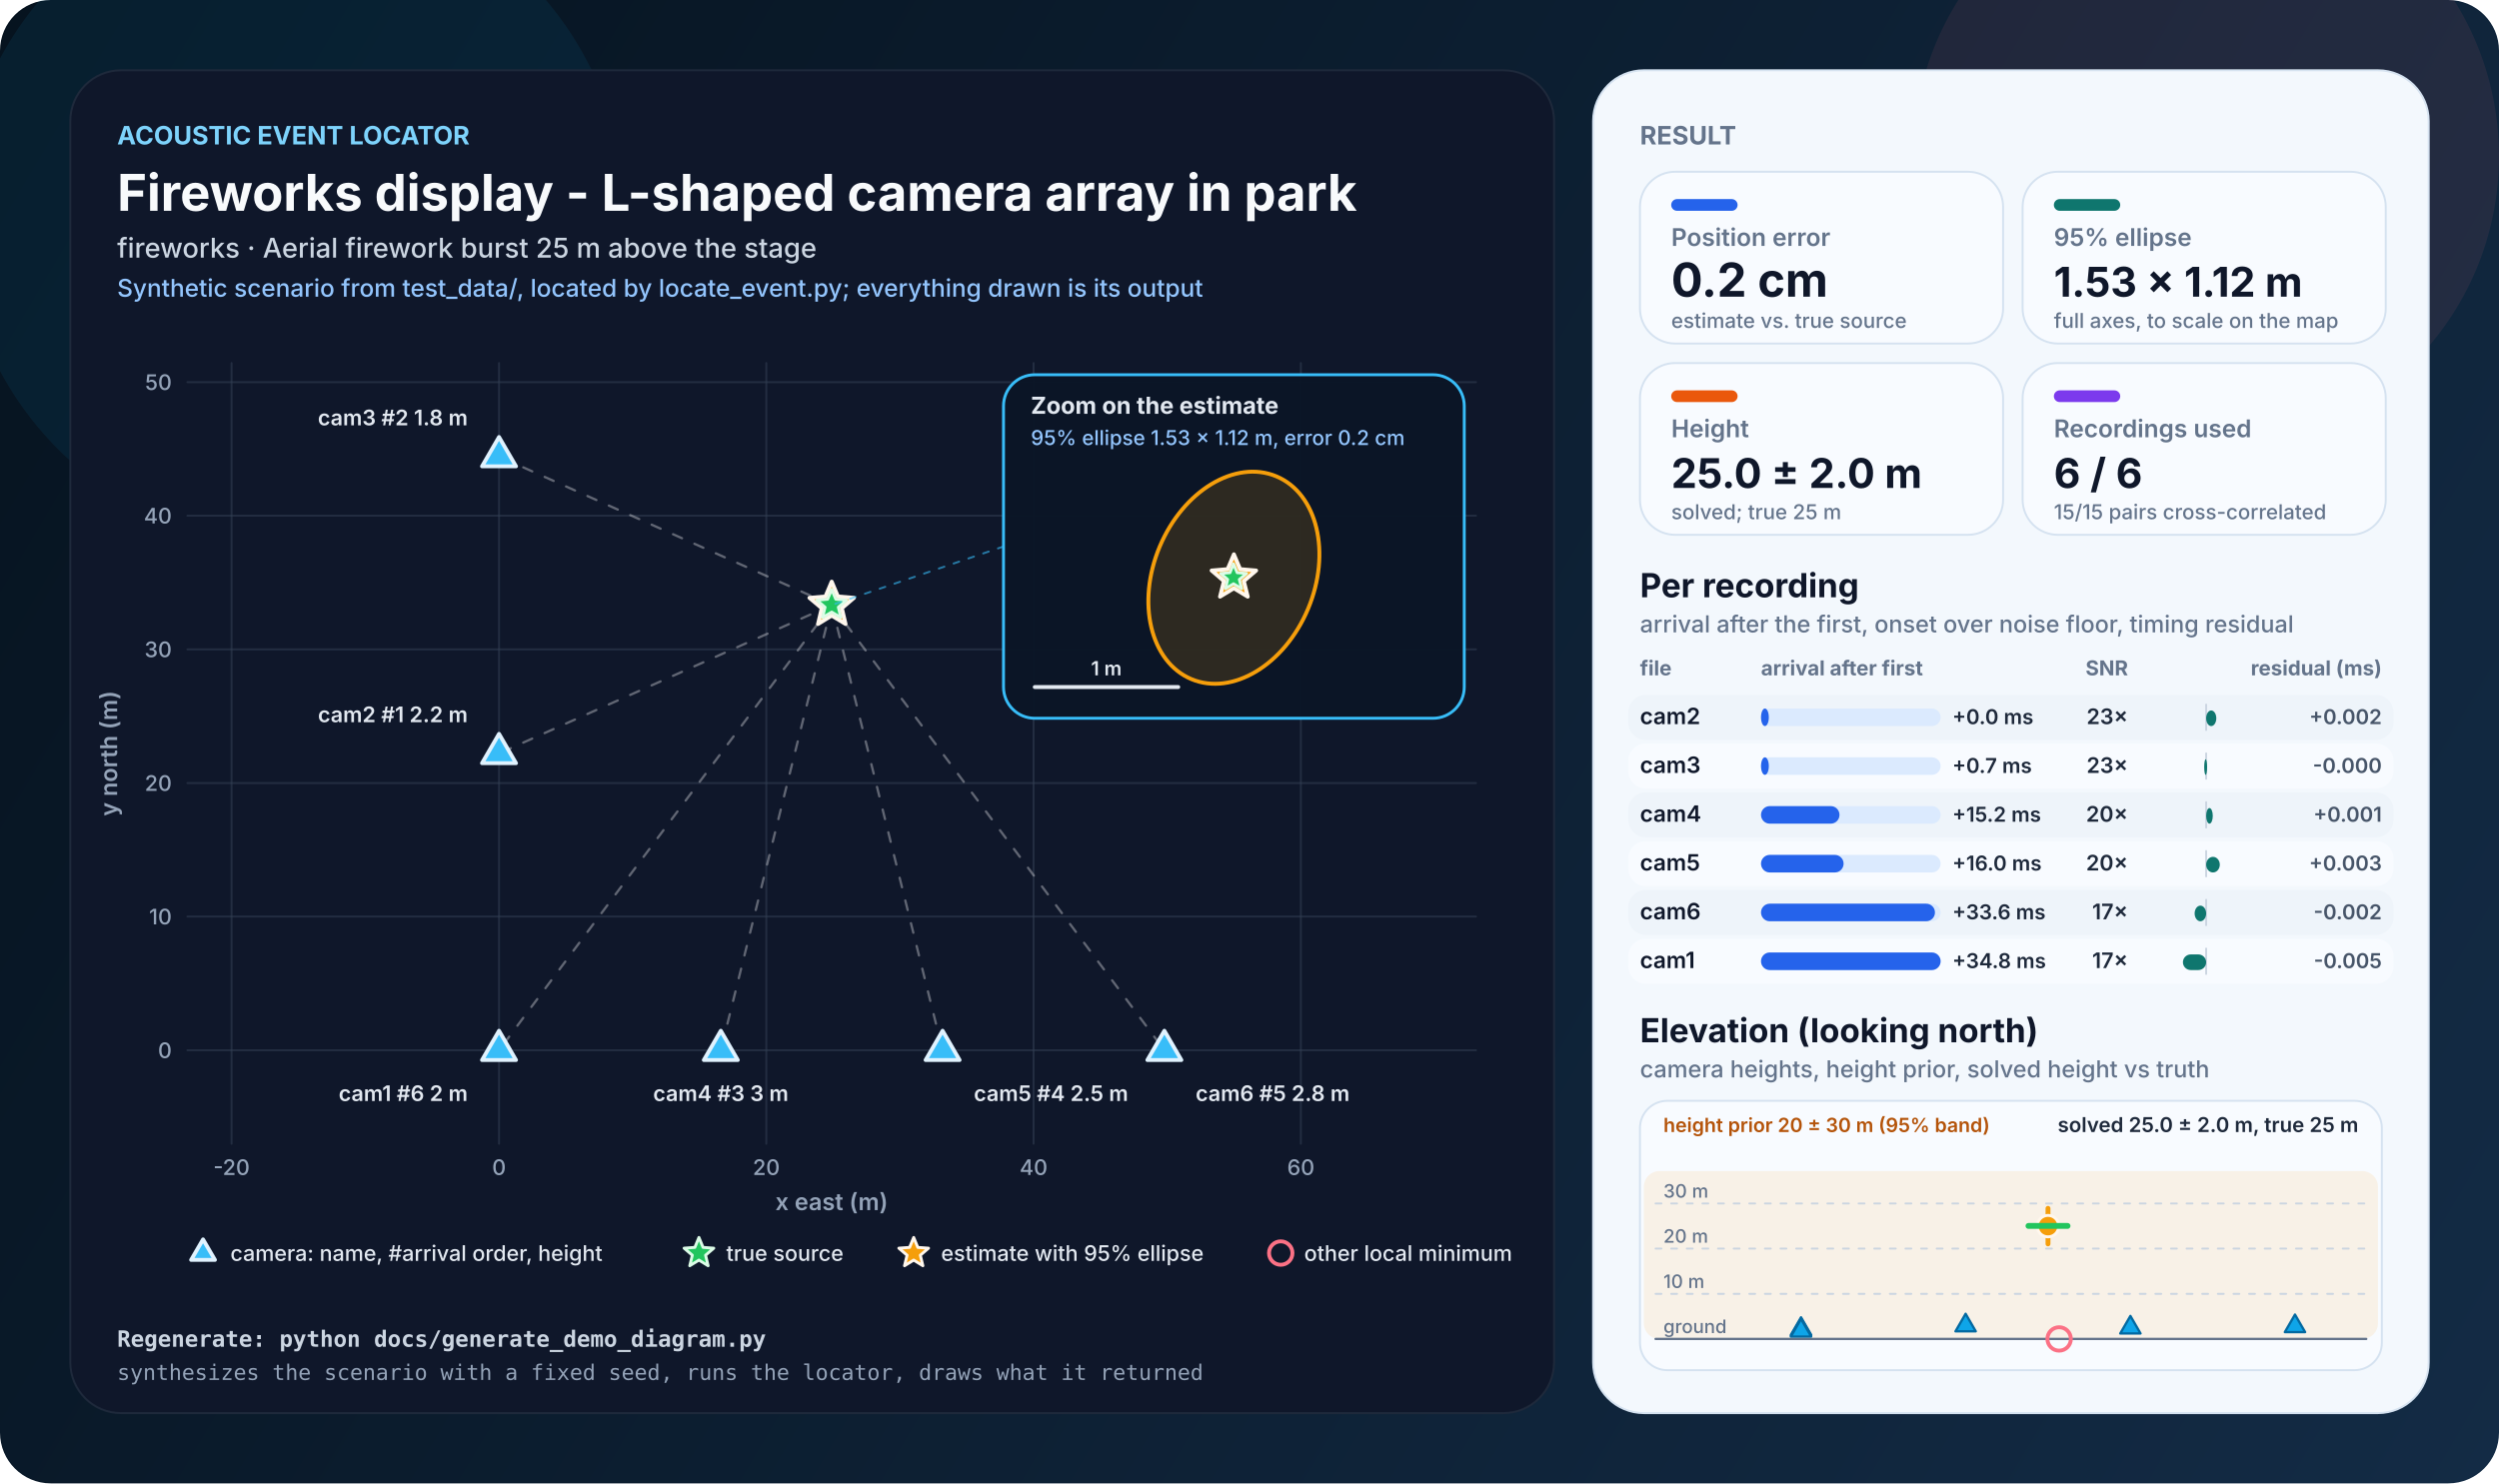
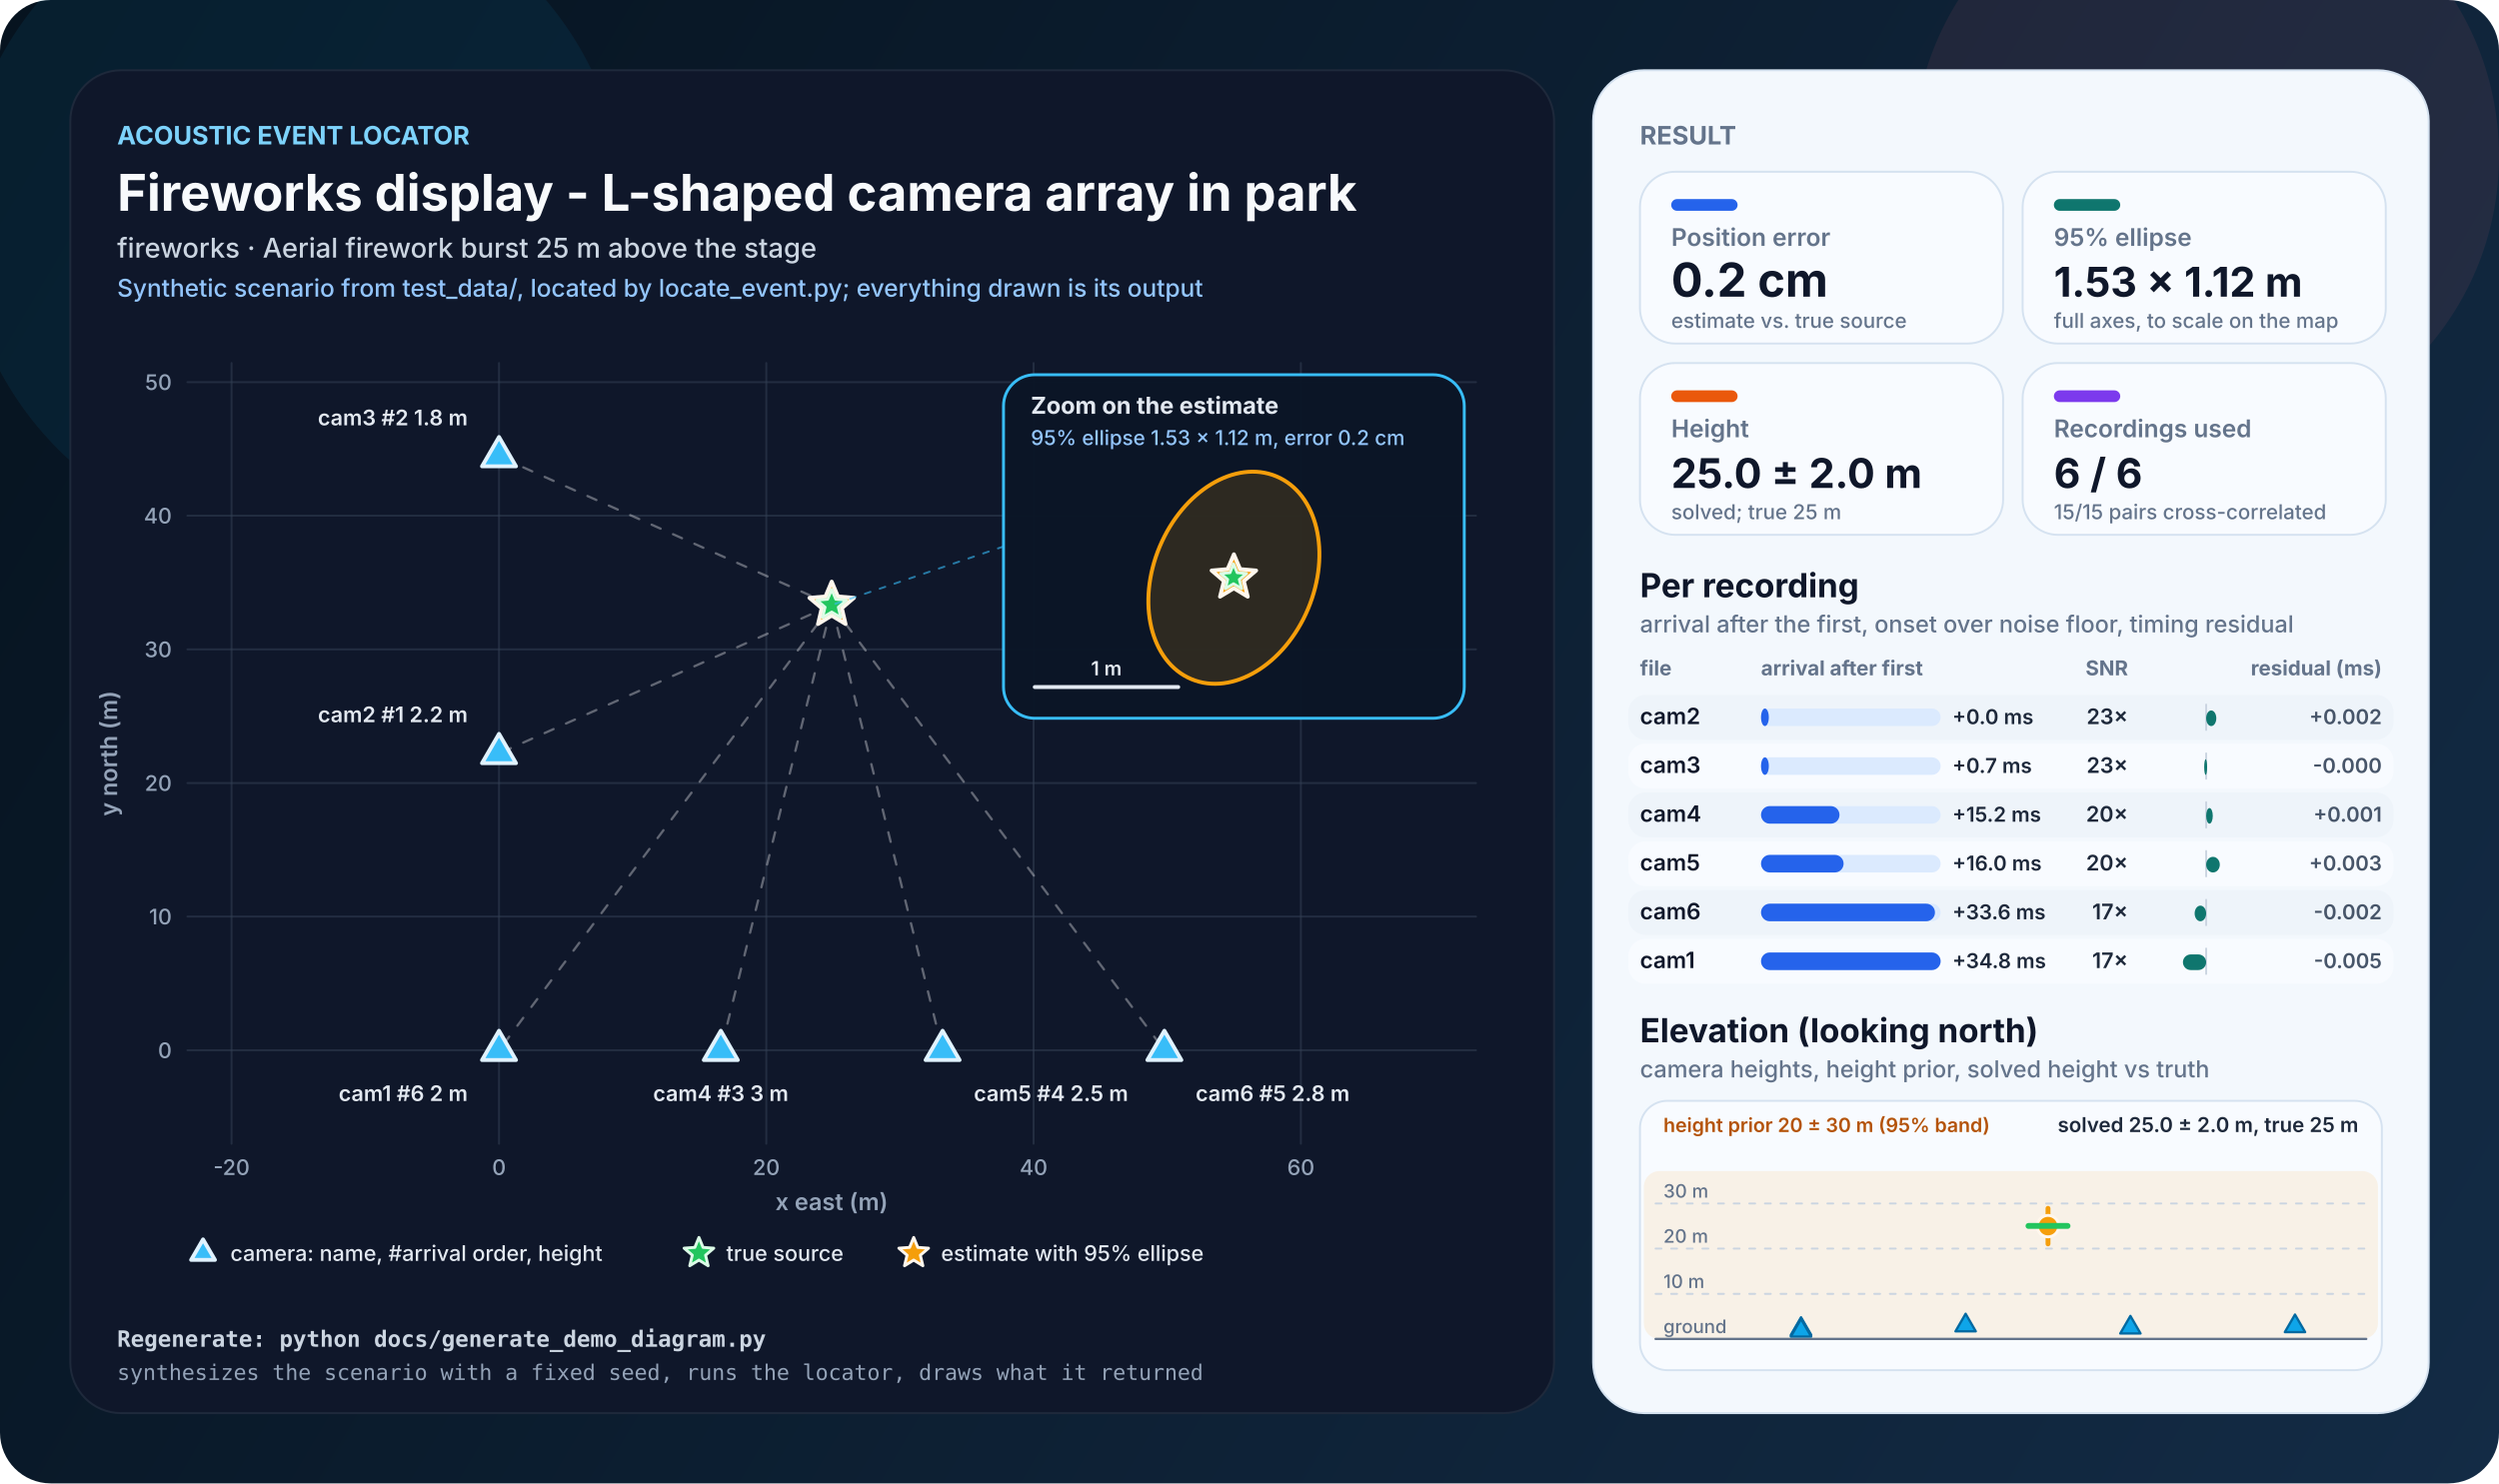
<svg xmlns="http://www.w3.org/2000/svg" width="1280" height="760" viewBox="0 0 1280 760" role="img" aria-labelledby="t d">
  <defs>
    <linearGradient id="bg" x1="0" y1="0" x2="1280" y2="760" gradientUnits="userSpaceOnUse">
      <stop stop-color="#06131F" />
      <stop offset="1" stop-color="#132B45" />
    </linearGradient>
    <filter id="shadow" x="-10%" y="-10%" width="120%" height="130%">
      <feDropShadow dx="0" dy="10" stdDeviation="14" flood-color="#020617" flood-opacity="0.35" />
    </filter>
  </defs>
  <rect x="0.0" y="0.0" width="1280.0" height="760.0" rx="26" fill="url(#bg)" />
  <circle cx="150.0" cy="110.0" r="170" fill="#0EA5E9" fill-opacity="0.08" />
  <circle cx="1130.0" cy="80.0" r="150" fill="#FB7185" fill-opacity="0.08" />
  <rect x="36.0" y="36.0" width="760.0" height="688.0" rx="26" fill="#0F172A" stroke="#1E293B" stroke-width="1" />
  <text x="60.0" y="74.0" fill="#7DD3FC" font-size="13" font-family="IBM Plex Sans, Inter, Segoe UI, Helvetica Neue, Arial, sans-serif" font-weight="700" text-anchor="start">ACOUSTIC EVENT LOCATOR</text>
  <text x="60.0" y="108.0" fill="#F8FAFC" font-size="26" font-family="IBM Plex Sans, Inter, Segoe UI, Helvetica Neue, Arial, sans-serif" font-weight="700" text-anchor="start">Fireworks display - L-shaped camera array in park</text>
  <text x="60.0" y="132.0" fill="#CBD5E1" font-size="14" font-family="IBM Plex Sans, Inter, Segoe UI, Helvetica Neue, Arial, sans-serif" font-weight="500" text-anchor="start">fireworks · Aerial firework burst 25 m above the stage</text>
  <text x="60.0" y="152.0" fill="#93C5FD" font-size="12.5" font-family="IBM Plex Sans, Inter, Segoe UI, Helvetica Neue, Arial, sans-serif" font-weight="500" text-anchor="start">Synthetic scenario from test_data/, located by locate_event.py; everything drawn is its output</text>
  <rect x="816.0" y="36.0" width="428.0" height="688.0" rx="26" fill="#F3F8FD" stroke="#D5E2F0" stroke-width="1" />
  <text x="840.0" y="74.0" fill="#64748B" font-size="13" font-family="IBM Plex Sans, Inter, Segoe UI, Helvetica Neue, Arial, sans-serif" font-weight="700" text-anchor="start">RESULT</text>
  <rect x="840.0" y="88.0" width="186.0" height="88.0" rx="18" fill="#F8FBFF" stroke="#D5E2F0" stroke-width="1" />
  <rect x="856.0" y="102.0" width="34.0" height="6.0" rx="3" fill="#2563EB" />
  <text x="856.0" y="126.0" fill="#64748B" font-size="12.5" font-family="IBM Plex Sans, Inter, Segoe UI, Helvetica Neue, Arial, sans-serif" font-weight="600" text-anchor="start">Position error</text>
  <text x="856.0" y="152.0" fill="#0F172A" font-size="24" font-family="IBM Plex Sans, Inter, Segoe UI, Helvetica Neue, Arial, sans-serif" font-weight="700" text-anchor="start">0.2 cm</text>
  <text x="856.0" y="168.0" fill="#64748B" font-size="10.5" font-family="IBM Plex Sans, Inter, Segoe UI, Helvetica Neue, Arial, sans-serif" font-weight="500" text-anchor="start">estimate vs. true source</text>
  <rect x="1036.0" y="88.0" width="186.0" height="88.0" rx="18" fill="#F8FBFF" stroke="#D5E2F0" stroke-width="1" />
  <rect x="1052.0" y="102.0" width="34.0" height="6.0" rx="3" fill="#0F766E" />
  <text x="1052.0" y="126.0" fill="#64748B" font-size="12.5" font-family="IBM Plex Sans, Inter, Segoe UI, Helvetica Neue, Arial, sans-serif" font-weight="600" text-anchor="start">95% ellipse</text>
  <text x="1052.0" y="152.0" fill="#0F172A" font-size="21" font-family="IBM Plex Sans, Inter, Segoe UI, Helvetica Neue, Arial, sans-serif" font-weight="700" text-anchor="start">1.53 × 1.12 m</text>
  <text x="1052.0" y="168.0" fill="#64748B" font-size="10.5" font-family="IBM Plex Sans, Inter, Segoe UI, Helvetica Neue, Arial, sans-serif" font-weight="500" text-anchor="start">full axes, to scale on the map</text>
  <rect x="840.0" y="186.0" width="186.0" height="88.0" rx="18" fill="#F8FBFF" stroke="#D5E2F0" stroke-width="1" />
  <rect x="856.0" y="200.0" width="34.0" height="6.0" rx="3" fill="#EA580C" />
  <text x="856.0" y="224.0" fill="#64748B" font-size="12.5" font-family="IBM Plex Sans, Inter, Segoe UI, Helvetica Neue, Arial, sans-serif" font-weight="600" text-anchor="start">Height</text>
  <text x="856.0" y="250.0" fill="#0F172A" font-size="21" font-family="IBM Plex Sans, Inter, Segoe UI, Helvetica Neue, Arial, sans-serif" font-weight="700" text-anchor="start">25.0 ± 2.0 m</text>
  <text x="856.0" y="266.0" fill="#64748B" font-size="10.5" font-family="IBM Plex Sans, Inter, Segoe UI, Helvetica Neue, Arial, sans-serif" font-weight="500" text-anchor="start">solved; true 25 m</text>
  <rect x="1036.0" y="186.0" width="186.0" height="88.0" rx="18" fill="#F8FBFF" stroke="#D5E2F0" stroke-width="1" />
  <rect x="1052.0" y="200.0" width="34.0" height="6.0" rx="3" fill="#7C3AED" />
  <text x="1052.0" y="224.0" fill="#64748B" font-size="12.5" font-family="IBM Plex Sans, Inter, Segoe UI, Helvetica Neue, Arial, sans-serif" font-weight="600" text-anchor="start">Recordings used</text>
  <text x="1052.0" y="250.0" fill="#0F172A" font-size="21" font-family="IBM Plex Sans, Inter, Segoe UI, Helvetica Neue, Arial, sans-serif" font-weight="700" text-anchor="start">6 / 6</text>
  <text x="1052.0" y="266.0" fill="#64748B" font-size="10.5" font-family="IBM Plex Sans, Inter, Segoe UI, Helvetica Neue, Arial, sans-serif" font-weight="500" text-anchor="start">15/15 pairs cross-correlated</text>
  <text x="840.0" y="306.0" fill="#0F172A" font-size="17" font-family="IBM Plex Sans, Inter, Segoe UI, Helvetica Neue, Arial, sans-serif" font-weight="700" text-anchor="start">Per recording</text>
  <text x="840.0" y="324.0" fill="#64748B" font-size="12" font-family="IBM Plex Sans, Inter, Segoe UI, Helvetica Neue, Arial, sans-serif" font-weight="500" text-anchor="start">arrival after the first, onset over noise floor, timing residual</text>
  <text x="840.0" y="346.0" fill="#64748B" font-size="10.5" font-family="IBM Plex Sans, Inter, Segoe UI, Helvetica Neue, Arial, sans-serif" font-weight="700" text-anchor="start">file</text>
  <text x="902.0" y="346.0" fill="#64748B" font-size="10.5" font-family="IBM Plex Sans, Inter, Segoe UI, Helvetica Neue, Arial, sans-serif" font-weight="700" text-anchor="start">arrival after first</text>
  <text x="1090.0" y="346.0" fill="#64748B" font-size="10.5" font-family="IBM Plex Sans, Inter, Segoe UI, Helvetica Neue, Arial, sans-serif" font-weight="700" text-anchor="end">SNR</text>
  <text x="1220.0" y="346.0" fill="#64748B" font-size="10.5" font-family="IBM Plex Sans, Inter, Segoe UI, Helvetica Neue, Arial, sans-serif" font-weight="700" text-anchor="end">residual (ms)</text>
  <rect x="834.0" y="356.0" width="392.0" height="23.0" rx="9" fill="#EEF4FA" />
  <text x="840.0" y="371.0" fill="#0F172A" font-size="11.5" font-family="IBM Plex Sans, Inter, Segoe UI, Helvetica Neue, Arial, sans-serif" font-weight="600" text-anchor="start">cam2</text>
  <rect x="902.0" y="363.0" width="92.0" height="9.0" rx="4.5" fill="#DBEAFE" />
  <rect x="902.0" y="363.0" width="4.0" height="9.0" rx="4.5" fill="#2563EB" />
  <text x="1000.0" y="371.0" fill="#1E293B" font-size="10.5" font-family="IBM Plex Sans, Inter, Segoe UI, Helvetica Neue, Arial, sans-serif" font-weight="600" text-anchor="start">+0.0 ms</text>
  <text x="1090.0" y="371.0" fill="#1E293B" font-size="11" font-family="IBM Plex Sans, Inter, Segoe UI, Helvetica Neue, Arial, sans-serif" font-weight="600" text-anchor="end">23×</text>
  <line x1="1130.0" y1="361.0" x2="1130.0" y2="374.0" stroke="#CBD5E1" stroke-width="1" stroke-linecap="round" />
  <rect x="1130.0" y="364.0" width="5.2" height="8.0" rx="4" fill="#0F766E" />
  <text x="1220.0" y="371.0" fill="#475569" font-size="10.5" font-family="IBM Plex Sans, Inter, Segoe UI, Helvetica Neue, Arial, sans-serif" font-weight="600" text-anchor="end">+0.002</text>
  <rect x="834.0" y="381.0" width="392.0" height="23.0" rx="9" fill="#F8FBFF" />
  <text x="840.0" y="396.0" fill="#0F172A" font-size="11.5" font-family="IBM Plex Sans, Inter, Segoe UI, Helvetica Neue, Arial, sans-serif" font-weight="600" text-anchor="start">cam3</text>
  <rect x="902.0" y="388.0" width="92.0" height="9.0" rx="4.5" fill="#DBEAFE" />
  <rect x="902.0" y="388.0" width="4.0" height="9.0" rx="4.5" fill="#2563EB" />
  <text x="1000.0" y="396.0" fill="#1E293B" font-size="10.5" font-family="IBM Plex Sans, Inter, Segoe UI, Helvetica Neue, Arial, sans-serif" font-weight="600" text-anchor="start">+0.7 ms</text>
  <text x="1090.0" y="396.0" fill="#1E293B" font-size="11" font-family="IBM Plex Sans, Inter, Segoe UI, Helvetica Neue, Arial, sans-serif" font-weight="600" text-anchor="end">23×</text>
  <line x1="1130.0" y1="386.0" x2="1130.0" y2="399.0" stroke="#CBD5E1" stroke-width="1" stroke-linecap="round" />
  <rect x="1129.0" y="389.0" width="1.5" height="8.0" rx="4" fill="#0F766E" />
  <text x="1220.0" y="396.0" fill="#475569" font-size="10.5" font-family="IBM Plex Sans, Inter, Segoe UI, Helvetica Neue, Arial, sans-serif" font-weight="600" text-anchor="end">-0.000</text>
  <rect x="834.0" y="406.0" width="392.0" height="23.0" rx="9" fill="#EEF4FA" />
  <text x="840.0" y="421.0" fill="#0F172A" font-size="11.5" font-family="IBM Plex Sans, Inter, Segoe UI, Helvetica Neue, Arial, sans-serif" font-weight="600" text-anchor="start">cam4</text>
  <rect x="902.0" y="413.0" width="92.0" height="9.0" rx="4.5" fill="#DBEAFE" />
  <rect x="902.0" y="413.0" width="40.2" height="9.0" rx="4.5" fill="#2563EB" />
  <text x="1000.0" y="421.0" fill="#1E293B" font-size="10.5" font-family="IBM Plex Sans, Inter, Segoe UI, Helvetica Neue, Arial, sans-serif" font-weight="600" text-anchor="start">+15.2 ms</text>
  <text x="1090.0" y="421.0" fill="#1E293B" font-size="11" font-family="IBM Plex Sans, Inter, Segoe UI, Helvetica Neue, Arial, sans-serif" font-weight="600" text-anchor="end">20×</text>
  <line x1="1130.0" y1="411.0" x2="1130.0" y2="424.0" stroke="#CBD5E1" stroke-width="1" stroke-linecap="round" />
  <rect x="1130.0" y="414.0" width="3.4" height="8.0" rx="4" fill="#0F766E" />
  <text x="1220.0" y="421.0" fill="#475569" font-size="10.5" font-family="IBM Plex Sans, Inter, Segoe UI, Helvetica Neue, Arial, sans-serif" font-weight="600" text-anchor="end">+0.001</text>
  <rect x="834.0" y="431.0" width="392.0" height="23.0" rx="9" fill="#F8FBFF" />
  <text x="840.0" y="446.0" fill="#0F172A" font-size="11.5" font-family="IBM Plex Sans, Inter, Segoe UI, Helvetica Neue, Arial, sans-serif" font-weight="600" text-anchor="start">cam5</text>
  <rect x="902.0" y="438.0" width="92.0" height="9.0" rx="4.5" fill="#DBEAFE" />
  <rect x="902.0" y="438.0" width="42.3" height="9.0" rx="4.5" fill="#2563EB" />
  <text x="1000.0" y="446.0" fill="#1E293B" font-size="10.5" font-family="IBM Plex Sans, Inter, Segoe UI, Helvetica Neue, Arial, sans-serif" font-weight="600" text-anchor="start">+16.0 ms</text>
  <text x="1090.0" y="446.0" fill="#1E293B" font-size="11" font-family="IBM Plex Sans, Inter, Segoe UI, Helvetica Neue, Arial, sans-serif" font-weight="600" text-anchor="end">20×</text>
  <line x1="1130.0" y1="436.0" x2="1130.0" y2="449.0" stroke="#CBD5E1" stroke-width="1" stroke-linecap="round" />
  <rect x="1130.0" y="439.0" width="7.0" height="8.0" rx="4" fill="#0F766E" />
  <text x="1220.0" y="446.0" fill="#475569" font-size="10.5" font-family="IBM Plex Sans, Inter, Segoe UI, Helvetica Neue, Arial, sans-serif" font-weight="600" text-anchor="end">+0.003</text>
  <rect x="834.0" y="456.0" width="392.0" height="23.0" rx="9" fill="#EEF4FA" />
  <text x="840.0" y="471.0" fill="#0F172A" font-size="11.5" font-family="IBM Plex Sans, Inter, Segoe UI, Helvetica Neue, Arial, sans-serif" font-weight="600" text-anchor="start">cam6</text>
  <rect x="902.0" y="463.0" width="92.0" height="9.0" rx="4.5" fill="#DBEAFE" />
  <rect x="902.0" y="463.0" width="89.1" height="9.0" rx="4.5" fill="#2563EB" />
  <text x="1000.0" y="471.0" fill="#1E293B" font-size="10.5" font-family="IBM Plex Sans, Inter, Segoe UI, Helvetica Neue, Arial, sans-serif" font-weight="600" text-anchor="start">+33.6 ms</text>
  <text x="1090.0" y="471.0" fill="#1E293B" font-size="11" font-family="IBM Plex Sans, Inter, Segoe UI, Helvetica Neue, Arial, sans-serif" font-weight="600" text-anchor="end">17×</text>
  <line x1="1130.0" y1="461.0" x2="1130.0" y2="474.0" stroke="#CBD5E1" stroke-width="1" stroke-linecap="round" />
  <rect x="1124.1" y="464.0" width="5.9" height="8.0" rx="4" fill="#0F766E" />
  <text x="1220.0" y="471.0" fill="#475569" font-size="10.5" font-family="IBM Plex Sans, Inter, Segoe UI, Helvetica Neue, Arial, sans-serif" font-weight="600" text-anchor="end">-0.002</text>
  <rect x="834.0" y="481.0" width="392.0" height="23.0" rx="9" fill="#F8FBFF" />
  <text x="840.0" y="496.0" fill="#0F172A" font-size="11.5" font-family="IBM Plex Sans, Inter, Segoe UI, Helvetica Neue, Arial, sans-serif" font-weight="600" text-anchor="start">cam1</text>
  <rect x="902.0" y="488.0" width="92.0" height="9.0" rx="4.5" fill="#DBEAFE" />
  <rect x="902.0" y="488.0" width="92.0" height="9.0" rx="4.5" fill="#2563EB" />
  <text x="1000.0" y="496.0" fill="#1E293B" font-size="10.5" font-family="IBM Plex Sans, Inter, Segoe UI, Helvetica Neue, Arial, sans-serif" font-weight="600" text-anchor="start">+34.8 ms</text>
  <text x="1090.0" y="496.0" fill="#1E293B" font-size="11" font-family="IBM Plex Sans, Inter, Segoe UI, Helvetica Neue, Arial, sans-serif" font-weight="600" text-anchor="end">17×</text>
  <line x1="1130.0" y1="486.0" x2="1130.0" y2="499.0" stroke="#CBD5E1" stroke-width="1" stroke-linecap="round" />
  <rect x="1118.1" y="489.0" width="11.9" height="8.0" rx="4" fill="#0F766E" />
  <text x="1220.0" y="496.0" fill="#475569" font-size="10.5" font-family="IBM Plex Sans, Inter, Segoe UI, Helvetica Neue, Arial, sans-serif" font-weight="600" text-anchor="end">-0.005</text>
  <text x="840.0" y="534.0" fill="#0F172A" font-size="17" font-family="IBM Plex Sans, Inter, Segoe UI, Helvetica Neue, Arial, sans-serif" font-weight="700" text-anchor="start">Elevation (looking north)</text>
  <text x="840.0" y="552.0" fill="#64748B" font-size="12" font-family="IBM Plex Sans, Inter, Segoe UI, Helvetica Neue, Arial, sans-serif" font-weight="500" text-anchor="start">camera heights, height prior, solved height vs truth</text>
  <rect x="840.0" y="564.0" width="380.0" height="138.0" rx="14" fill="#F8FBFF" stroke="#D5E2F0" stroke-width="1" />
  <rect x="842.0" y="600.0" width="376.0" height="86.0" rx="8" fill="#F59E0B" fill-opacity="0.1" />
  <text x="852.0" y="580.0" fill="#B45309" font-size="10" font-family="IBM Plex Sans, Inter, Segoe UI, Helvetica Neue, Arial, sans-serif" font-weight="600" text-anchor="start">height prior 20 ± 30 m (95% band)</text>
  <line x1="848.0" y1="662.9" x2="1212.0" y2="662.9" stroke="#CBD5E1" stroke-width="1" stroke-linecap="round" stroke-dasharray="3 5" />
  <text x="852.0" y="659.9" fill="#64748B" font-size="9.5" font-family="IBM Plex Sans, Inter, Segoe UI, Helvetica Neue, Arial, sans-serif" font-weight="500" text-anchor="start">10 m</text>
  <line x1="848.0" y1="639.7" x2="1212.0" y2="639.7" stroke="#CBD5E1" stroke-width="1" stroke-linecap="round" stroke-dasharray="3 5" />
  <text x="852.0" y="636.7" fill="#64748B" font-size="9.5" font-family="IBM Plex Sans, Inter, Segoe UI, Helvetica Neue, Arial, sans-serif" font-weight="500" text-anchor="start">20 m</text>
  <line x1="848.0" y1="616.6" x2="1212.0" y2="616.6" stroke="#CBD5E1" stroke-width="1" stroke-linecap="round" stroke-dasharray="3 5" />
  <text x="852.0" y="613.6" fill="#64748B" font-size="9.5" font-family="IBM Plex Sans, Inter, Segoe UI, Helvetica Neue, Arial, sans-serif" font-weight="500" text-anchor="start">30 m</text>
  <line x1="848.0" y1="686.0" x2="1212.0" y2="686.0" stroke="#64748B" stroke-width="1.2" stroke-linecap="round" />
  <text x="852.0" y="683.0" fill="#64748B" font-size="9.5" font-family="IBM Plex Sans, Inter, Segoe UI, Helvetica Neue, Arial, sans-serif" font-weight="500" text-anchor="start">ground</text>
  <polygon points="922.5,675.4 927.7,684.4 917.3,684.4" fill="#0EA5E9" stroke="#0369A1" stroke-width="1.2" stroke-linejoin="round" />
  <polygon points="922.5,674.9 927.7,683.9 917.3,683.9" fill="#0EA5E9" stroke="#0369A1" stroke-width="1.2" stroke-linejoin="round" />
  <polygon points="922.5,675.8 927.7,684.8 917.3,684.8" fill="#0EA5E9" stroke="#0369A1" stroke-width="1.2" stroke-linejoin="round" />
  <polygon points="1006.8,673.1 1012.0,682.1 1001.6,682.1" fill="#0EA5E9" stroke="#0369A1" stroke-width="1.2" stroke-linejoin="round" />
  <polygon points="1091.2,674.2 1096.4,683.2 1086.0,683.2" fill="#0EA5E9" stroke="#0369A1" stroke-width="1.2" stroke-linejoin="round" />
  <polygon points="1175.5,673.5 1180.7,682.5 1170.3,682.5" fill="#0EA5E9" stroke="#0369A1" stroke-width="1.2" stroke-linejoin="round" />
-   <circle cx="1054.7" cy="686.0" r="6" fill="none" stroke="#FB7185" stroke-width="2" />
  <line x1="1049.0" y1="637.3" x2="1049.0" y2="619.1" stroke="#F59E0B" stroke-width="2.5" stroke-linecap="round" />
  <circle cx="1049.0" cy="628.2" r="5.5" fill="#F59E0B" stroke="#FFF7ED" stroke-width="1.5" />
  <line x1="1039.0" y1="628.1" x2="1059.0" y2="628.1" stroke="#22C55E" stroke-width="3" stroke-linecap="round" />
  <text x="1208.0" y="580.0" fill="#1E293B" font-size="10.5" font-family="IBM Plex Sans, Inter, Segoe UI, Helvetica Neue, Arial, sans-serif" font-weight="600" text-anchor="end">solved 25.0 ± 2.0 m, true 25 m</text>
  <line x1="118.6" y1="186.0" x2="118.6" y2="586.0" stroke="#334155" stroke-width="1" stroke-linecap="round" stroke-opacity="0.55" />
  <text x="118.6" y="602.0" fill="#94A3B8" font-size="11" font-family="IBM Plex Sans, Inter, Segoe UI, Helvetica Neue, Arial, sans-serif" font-weight="500" text-anchor="middle">-20</text>
  <line x1="255.6" y1="186.0" x2="255.6" y2="586.0" stroke="#334155" stroke-width="1" stroke-linecap="round" stroke-opacity="0.55" />
  <text x="255.6" y="602.0" fill="#94A3B8" font-size="11" font-family="IBM Plex Sans, Inter, Segoe UI, Helvetica Neue, Arial, sans-serif" font-weight="500" text-anchor="middle">0</text>
  <line x1="392.5" y1="186.0" x2="392.5" y2="586.0" stroke="#334155" stroke-width="1" stroke-linecap="round" stroke-opacity="0.55" />
  <text x="392.5" y="602.0" fill="#94A3B8" font-size="11" font-family="IBM Plex Sans, Inter, Segoe UI, Helvetica Neue, Arial, sans-serif" font-weight="500" text-anchor="middle">20</text>
  <line x1="529.4" y1="186.0" x2="529.4" y2="586.0" stroke="#334155" stroke-width="1" stroke-linecap="round" stroke-opacity="0.55" />
  <text x="529.4" y="602.0" fill="#94A3B8" font-size="11" font-family="IBM Plex Sans, Inter, Segoe UI, Helvetica Neue, Arial, sans-serif" font-weight="500" text-anchor="middle">40</text>
  <line x1="666.3" y1="186.0" x2="666.3" y2="586.0" stroke="#334155" stroke-width="1" stroke-linecap="round" stroke-opacity="0.55" />
  <text x="666.3" y="602.0" fill="#94A3B8" font-size="11" font-family="IBM Plex Sans, Inter, Segoe UI, Helvetica Neue, Arial, sans-serif" font-weight="500" text-anchor="middle">60</text>
  <line x1="96.0" y1="538.1" x2="756.0" y2="538.1" stroke="#334155" stroke-width="1" stroke-linecap="round" stroke-opacity="0.55" />
  <text x="88.0" y="542.1" fill="#94A3B8" font-size="11" font-family="IBM Plex Sans, Inter, Segoe UI, Helvetica Neue, Arial, sans-serif" font-weight="500" text-anchor="end">0</text>
  <line x1="96.0" y1="469.6" x2="756.0" y2="469.6" stroke="#334155" stroke-width="1" stroke-linecap="round" stroke-opacity="0.55" />
  <text x="88.0" y="473.6" fill="#94A3B8" font-size="11" font-family="IBM Plex Sans, Inter, Segoe UI, Helvetica Neue, Arial, sans-serif" font-weight="500" text-anchor="end">10</text>
  <line x1="96.0" y1="401.2" x2="756.0" y2="401.2" stroke="#334155" stroke-width="1" stroke-linecap="round" stroke-opacity="0.55" />
  <text x="88.0" y="405.2" fill="#94A3B8" font-size="11" font-family="IBM Plex Sans, Inter, Segoe UI, Helvetica Neue, Arial, sans-serif" font-weight="500" text-anchor="end">20</text>
  <line x1="96.0" y1="332.7" x2="756.0" y2="332.7" stroke="#334155" stroke-width="1" stroke-linecap="round" stroke-opacity="0.55" />
  <text x="88.0" y="336.7" fill="#94A3B8" font-size="11" font-family="IBM Plex Sans, Inter, Segoe UI, Helvetica Neue, Arial, sans-serif" font-weight="500" text-anchor="end">30</text>
  <line x1="96.0" y1="264.2" x2="756.0" y2="264.2" stroke="#334155" stroke-width="1" stroke-linecap="round" stroke-opacity="0.55" />
  <text x="88.0" y="268.2" fill="#94A3B8" font-size="11" font-family="IBM Plex Sans, Inter, Segoe UI, Helvetica Neue, Arial, sans-serif" font-weight="500" text-anchor="end">40</text>
  <line x1="96.0" y1="195.8" x2="756.0" y2="195.8" stroke="#334155" stroke-width="1" stroke-linecap="round" stroke-opacity="0.55" />
  <text x="88.0" y="199.8" fill="#94A3B8" font-size="11" font-family="IBM Plex Sans, Inter, Segoe UI, Helvetica Neue, Arial, sans-serif" font-weight="500" text-anchor="end">50</text>
  <text x="426.0" y="620.0" fill="#94A3B8" font-size="12" font-family="IBM Plex Sans, Inter, Segoe UI, Helvetica Neue, Arial, sans-serif" font-weight="600" text-anchor="middle">x east (m)</text>
  <text transform="rotate(-90 60.0 386.0)" x="60.0" y="386.0" fill="#94A3B8" font-size="12" font-family="IBM Plex Sans, Inter, Segoe UI, Helvetica Neue, Arial, sans-serif" font-weight="600" text-anchor="middle">y north (m)</text>
  <line x1="426.0" y1="310.0" x2="255.6" y2="538.1" stroke="#F8FAFC" stroke-width="1.2" stroke-linecap="round" stroke-dasharray="5 7" stroke-opacity="0.35" />
  <line x1="426.0" y1="310.0" x2="255.6" y2="386.0" stroke="#F8FAFC" stroke-width="1.2" stroke-linecap="round" stroke-dasharray="5 7" stroke-opacity="0.35" />
  <line x1="426.0" y1="310.0" x2="255.6" y2="233.9" stroke="#F8FAFC" stroke-width="1.2" stroke-linecap="round" stroke-dasharray="5 7" stroke-opacity="0.35" />
  <line x1="426.0" y1="310.0" x2="369.2" y2="538.1" stroke="#F8FAFC" stroke-width="1.2" stroke-linecap="round" stroke-dasharray="5 7" stroke-opacity="0.35" />
  <line x1="426.0" y1="310.0" x2="482.8" y2="538.1" stroke="#F8FAFC" stroke-width="1.2" stroke-linecap="round" stroke-dasharray="5 7" stroke-opacity="0.35" />
  <line x1="426.0" y1="310.0" x2="596.4" y2="538.1" stroke="#F8FAFC" stroke-width="1.2" stroke-linecap="round" stroke-dasharray="5 7" stroke-opacity="0.35" />
  <polygon points="255.6,528.1 264.3,543.1 246.9,543.1" fill="#38BDF8" stroke="#E0F2FE" stroke-width="2.0" stroke-linejoin="round" />
  <text x="239.6" y="564.1" fill="#E2E8F0" font-size="11" font-family="IBM Plex Sans, Inter, Segoe UI, Helvetica Neue, Arial, sans-serif" font-weight="600" text-anchor="end">cam1  #6  2 m</text>
  <polygon points="255.6,376.0 264.3,391.0 246.9,391.0" fill="#38BDF8" stroke="#E0F2FE" stroke-width="2.0" stroke-linejoin="round" />
  <text x="239.6" y="370.0" fill="#E2E8F0" font-size="11" font-family="IBM Plex Sans, Inter, Segoe UI, Helvetica Neue, Arial, sans-serif" font-weight="600" text-anchor="end">cam2  #1  2.2 m</text>
  <polygon points="255.6,223.9 264.3,238.9 246.9,238.9" fill="#38BDF8" stroke="#E0F2FE" stroke-width="2.0" stroke-linejoin="round" />
  <text x="239.6" y="217.9" fill="#E2E8F0" font-size="11" font-family="IBM Plex Sans, Inter, Segoe UI, Helvetica Neue, Arial, sans-serif" font-weight="600" text-anchor="end">cam3  #2  1.8 m</text>
  <polygon points="369.2,528.1 377.9,543.1 360.5,543.1" fill="#38BDF8" stroke="#E0F2FE" stroke-width="2.0" stroke-linejoin="round" />
  <text x="369.2" y="564.1" fill="#E2E8F0" font-size="11" font-family="IBM Plex Sans, Inter, Segoe UI, Helvetica Neue, Arial, sans-serif" font-weight="600" text-anchor="middle">cam4  #3  3 m</text>
  <polygon points="482.8,528.1 491.5,543.1 474.1,543.1" fill="#38BDF8" stroke="#E0F2FE" stroke-width="2.0" stroke-linejoin="round" />
  <text x="498.8" y="564.1" fill="#E2E8F0" font-size="11" font-family="IBM Plex Sans, Inter, Segoe UI, Helvetica Neue, Arial, sans-serif" font-weight="600" text-anchor="start">cam5  #4  2.5 m</text>
  <polygon points="596.4,528.1 605.1,543.1 587.7,543.1" fill="#38BDF8" stroke="#E0F2FE" stroke-width="2.0" stroke-linejoin="round" />
  <text x="612.4" y="564.1" fill="#E2E8F0" font-size="11" font-family="IBM Plex Sans, Inter, Segoe UI, Helvetica Neue, Arial, sans-serif" font-weight="600" text-anchor="start">cam6  #5  2.8 m</text>
  <ellipse cx="426.0" cy="310.0" rx="5.25" ry="3.84" fill="#F59E0B" stroke="#F59E0B" stroke-width="2.0" transform="rotate(-67.24 426.0 310.0)" fill-opacity="0.18" />
  <polygon points="426.0,298.0 429.2,305.6 437.4,306.3 431.2,311.6 433.1,319.7 426.0,315.4 419.0,319.7 420.9,311.6 414.6,306.3 422.8,305.6" fill="#F59E0B" stroke="#FFF7ED" stroke-width="2" stroke-linejoin="round" />
  <polygon points="426.0,302.0 428.1,307.0 433.6,307.5 429.4,311.1 430.7,316.4 426.0,313.6 421.3,316.4 422.6,311.1 418.4,307.5 423.9,307.0" fill="#22C55E" stroke="#DCFCE7" stroke-width="1.5" stroke-linejoin="round" />
  <rect x="514.0" y="192.0" width="236.0" height="176.0" rx="16" fill="#0B1526" stroke="#38BDF8" stroke-width="1.5" fill-opacity="0.96" />
  <ellipse cx="632.0" cy="296.0" rx="56.32" ry="41.20" fill="#F59E0B" stroke="#F59E0B" stroke-width="2.0" transform="rotate(-67.24 632.0 296.0)" fill-opacity="0.15" />
  <polygon points="632.0,284.0 635.2,291.6 643.4,292.3 637.1,297.7 639.1,305.7 632.0,301.4 624.9,305.7 626.9,297.7 620.6,292.3 628.8,291.6" fill="#F59E0B" stroke="#FFF7ED" stroke-width="2" stroke-linejoin="round" />
  <polygon points="631.8,288.9 633.7,293.4 638.5,293.8 634.8,296.9 636.0,301.6 631.8,299.1 627.7,301.6 628.8,296.9 625.2,293.8 630.0,293.4" fill="#22C55E" stroke="#DCFCE7" stroke-width="1.5" stroke-linejoin="round" />
  <line x1="530.0" y1="352.0" x2="603.5" y2="352.0" stroke="#E2E8F0" stroke-width="2" stroke-linecap="round" />
  <text x="566.7" y="346.0" fill="#E2E8F0" font-size="10" font-family="IBM Plex Sans, Inter, Segoe UI, Helvetica Neue, Arial, sans-serif" font-weight="600" text-anchor="middle">1 m</text>
  <text x="528.0" y="212.0" fill="#E2E8F0" font-size="12" font-family="IBM Plex Sans, Inter, Segoe UI, Helvetica Neue, Arial, sans-serif" font-weight="700" text-anchor="start">Zoom on the estimate</text>
  <text x="528.0" y="228.0" fill="#93C5FD" font-size="10.5" font-family="IBM Plex Sans, Inter, Segoe UI, Helvetica Neue, Arial, sans-serif" font-weight="500" text-anchor="start">95% ellipse 1.53 × 1.12 m, error 0.2 cm</text>
  <line x1="514.0" y1="280.0" x2="426.0" y2="310.0" stroke="#38BDF8" stroke-width="1" stroke-linecap="round" stroke-dasharray="3 5" stroke-opacity="0.6" />
  <polygon points="104.0,635.0 110.1,645.5 97.9,645.5" fill="#38BDF8" stroke="#E0F2FE" stroke-width="2.0" stroke-linejoin="round" />
  <text x="118.0" y="646.0" fill="#E2E8F0" font-size="11" font-family="IBM Plex Sans, Inter, Segoe UI, Helvetica Neue, Arial, sans-serif" font-weight="500" text-anchor="start">camera: name, #arrival order, height</text>
  <polygon points="358.0,634.0 360.1,639.1 365.6,639.5 361.4,643.1 362.7,648.5 358.0,645.6 353.3,648.5 354.6,643.1 350.4,639.5 355.9,639.1" fill="#22C55E" stroke="#DCFCE7" stroke-width="1.5" stroke-linejoin="round" />
  <text x="372.0" y="646.0" fill="#E2E8F0" font-size="11" font-family="IBM Plex Sans, Inter, Segoe UI, Helvetica Neue, Arial, sans-serif" font-weight="500" text-anchor="start">true source</text>
  <polygon points="468.0,634.0 470.1,639.1 475.6,639.5 471.4,643.1 472.7,648.5 468.0,645.6 463.3,648.5 464.6,643.1 460.4,639.5 465.9,639.1" fill="#F59E0B" stroke="#FFF7ED" stroke-width="1.5" stroke-linejoin="round" />
  <text x="482.0" y="646.0" fill="#E2E8F0" font-size="11" font-family="IBM Plex Sans, Inter, Segoe UI, Helvetica Neue, Arial, sans-serif" font-weight="500" text-anchor="start">estimate with 95% ellipse</text>
-   <circle cx="656.0" cy="642.0" r="6" fill="none" stroke="#FB7185" stroke-width="2" />
-   <text x="668.0" y="646.0" fill="#E2E8F0" font-size="11" font-family="IBM Plex Sans, Inter, Segoe UI, Helvetica Neue, Arial, sans-serif" font-weight="500" text-anchor="start">other local minimum</text>
  <text x="60.0" y="690.0" fill="#CBD5E1" font-size="11.5" font-family="IBM Plex Mono, JetBrains Mono, Menlo, Consolas, monospace" font-weight="600" text-anchor="start">Regenerate: python docs/generate_demo_diagram.py</text>
  <text x="60.0" y="707.0" fill="#94A3B8" font-size="11" font-family="IBM Plex Mono, JetBrains Mono, Menlo, Consolas, monospace" font-weight="500" text-anchor="start">synthesizes the scenario with a fixed seed, runs the locator, draws what it returned</text>
</svg>
